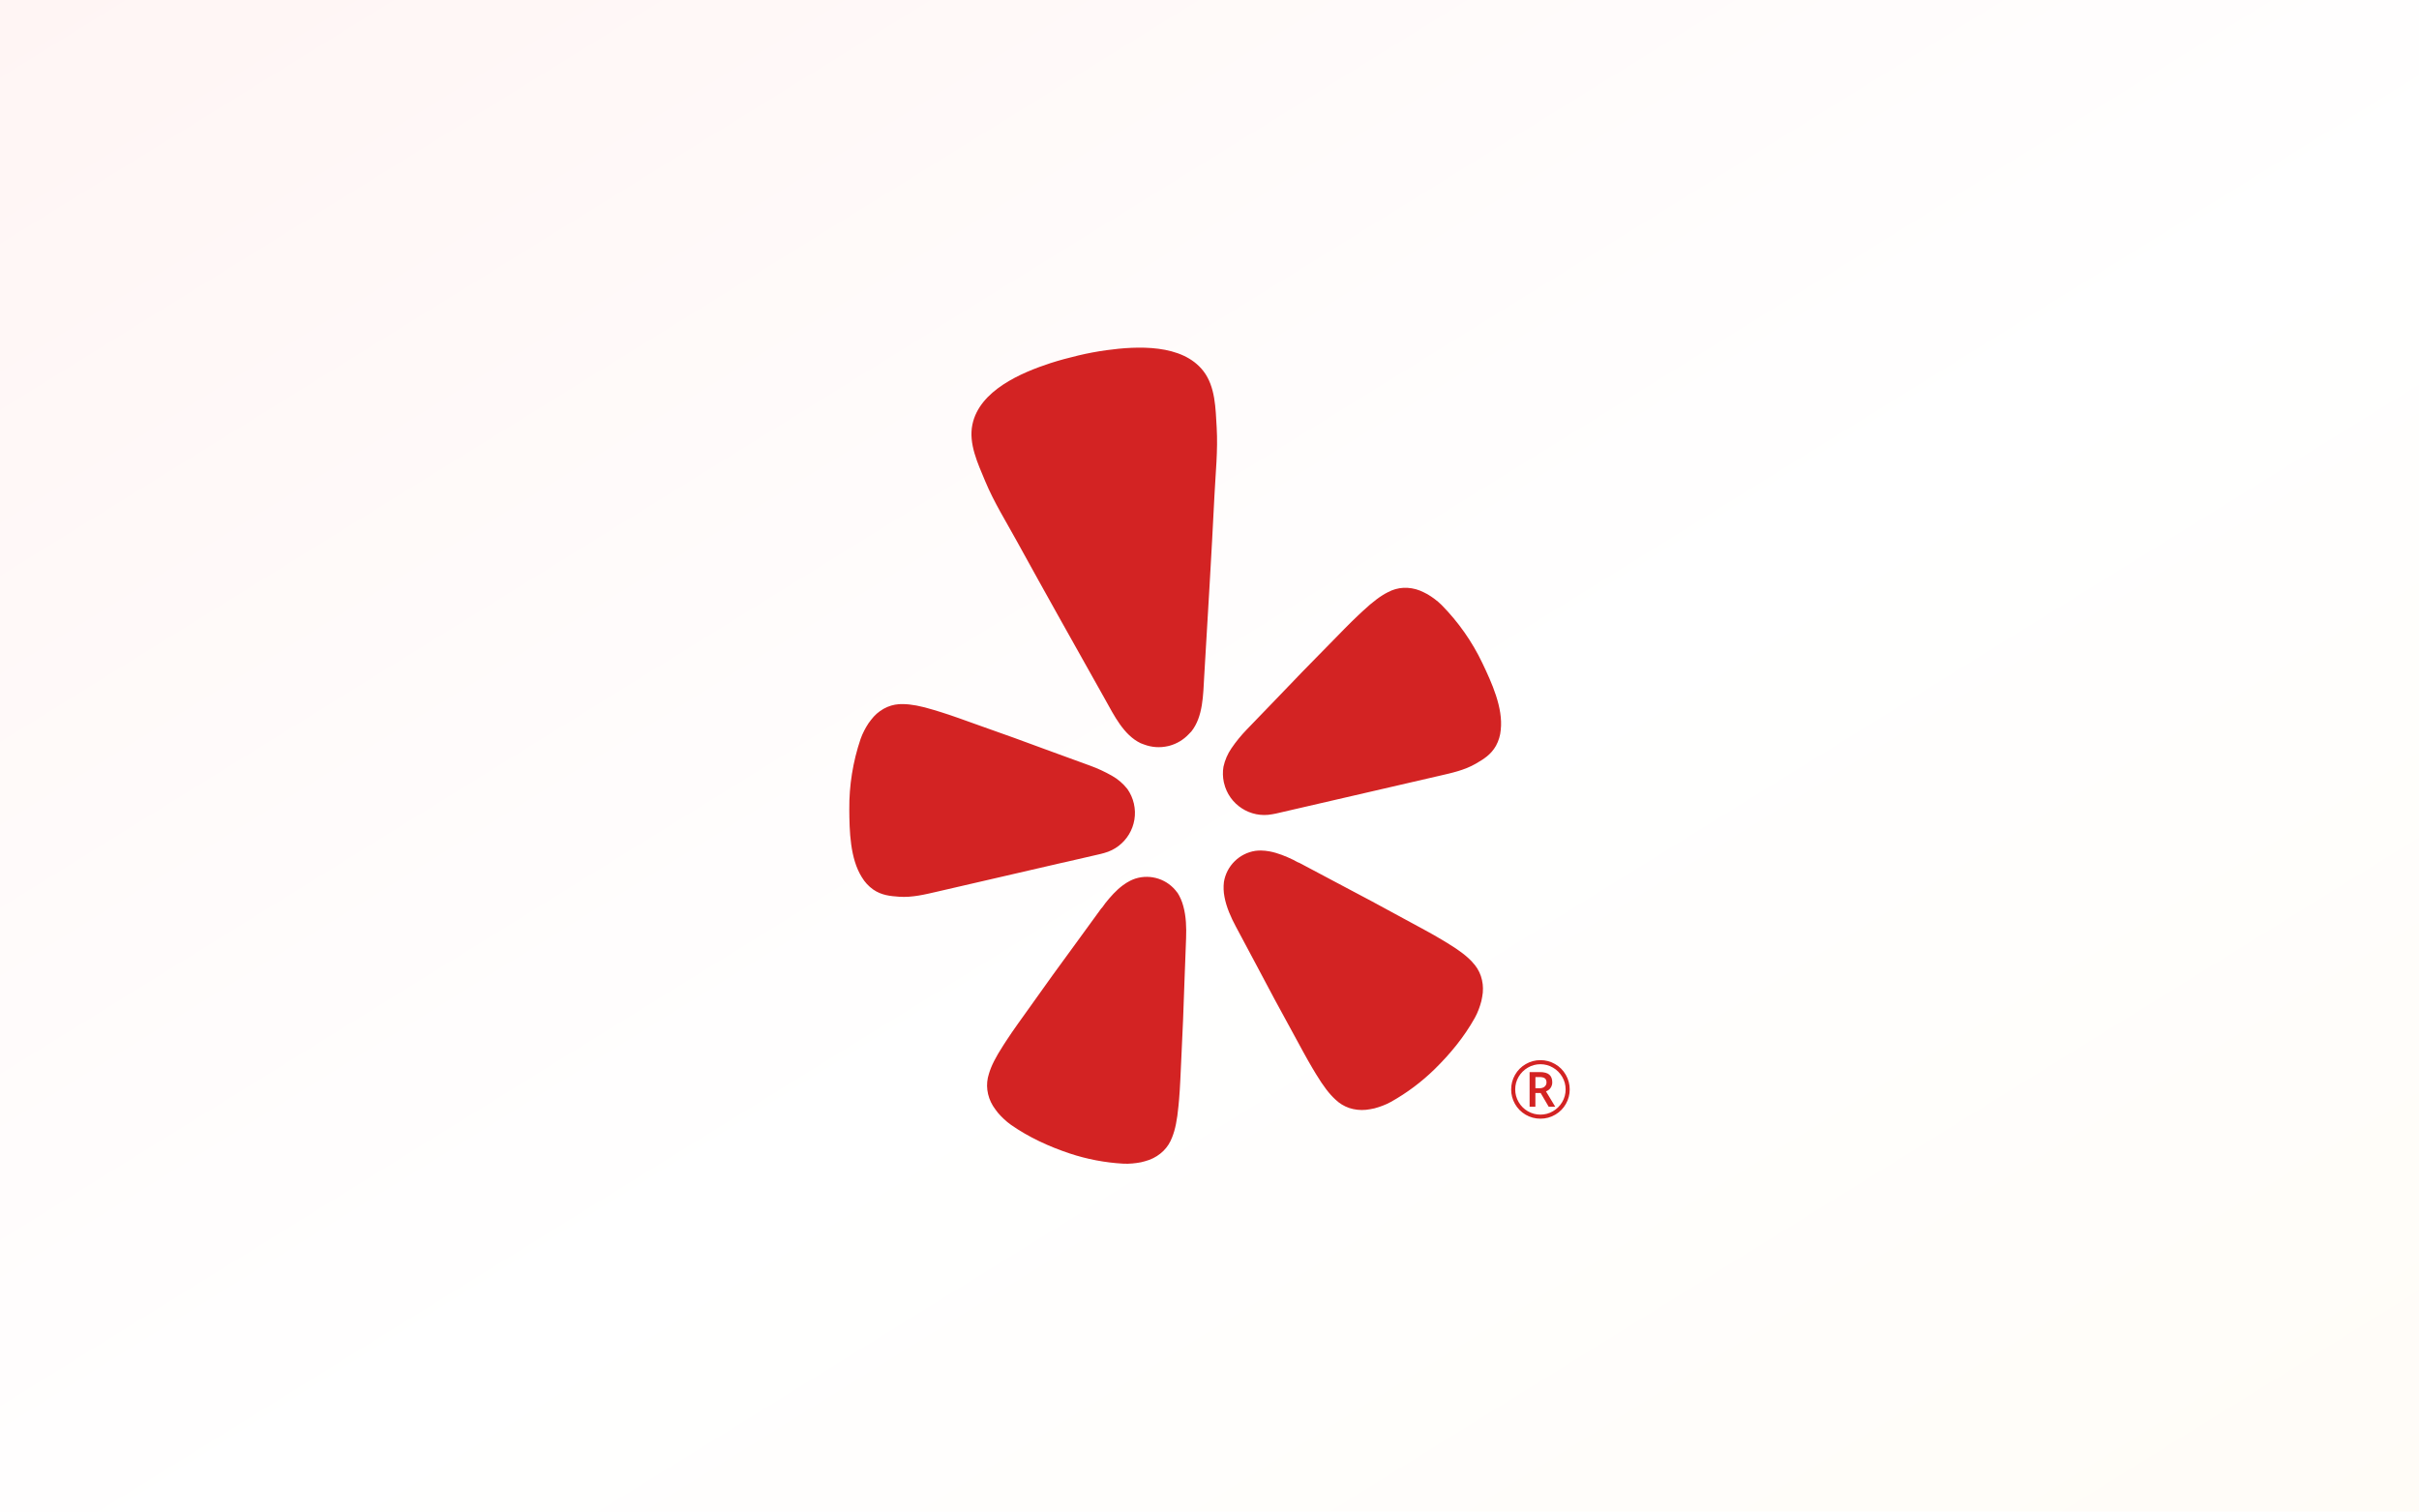
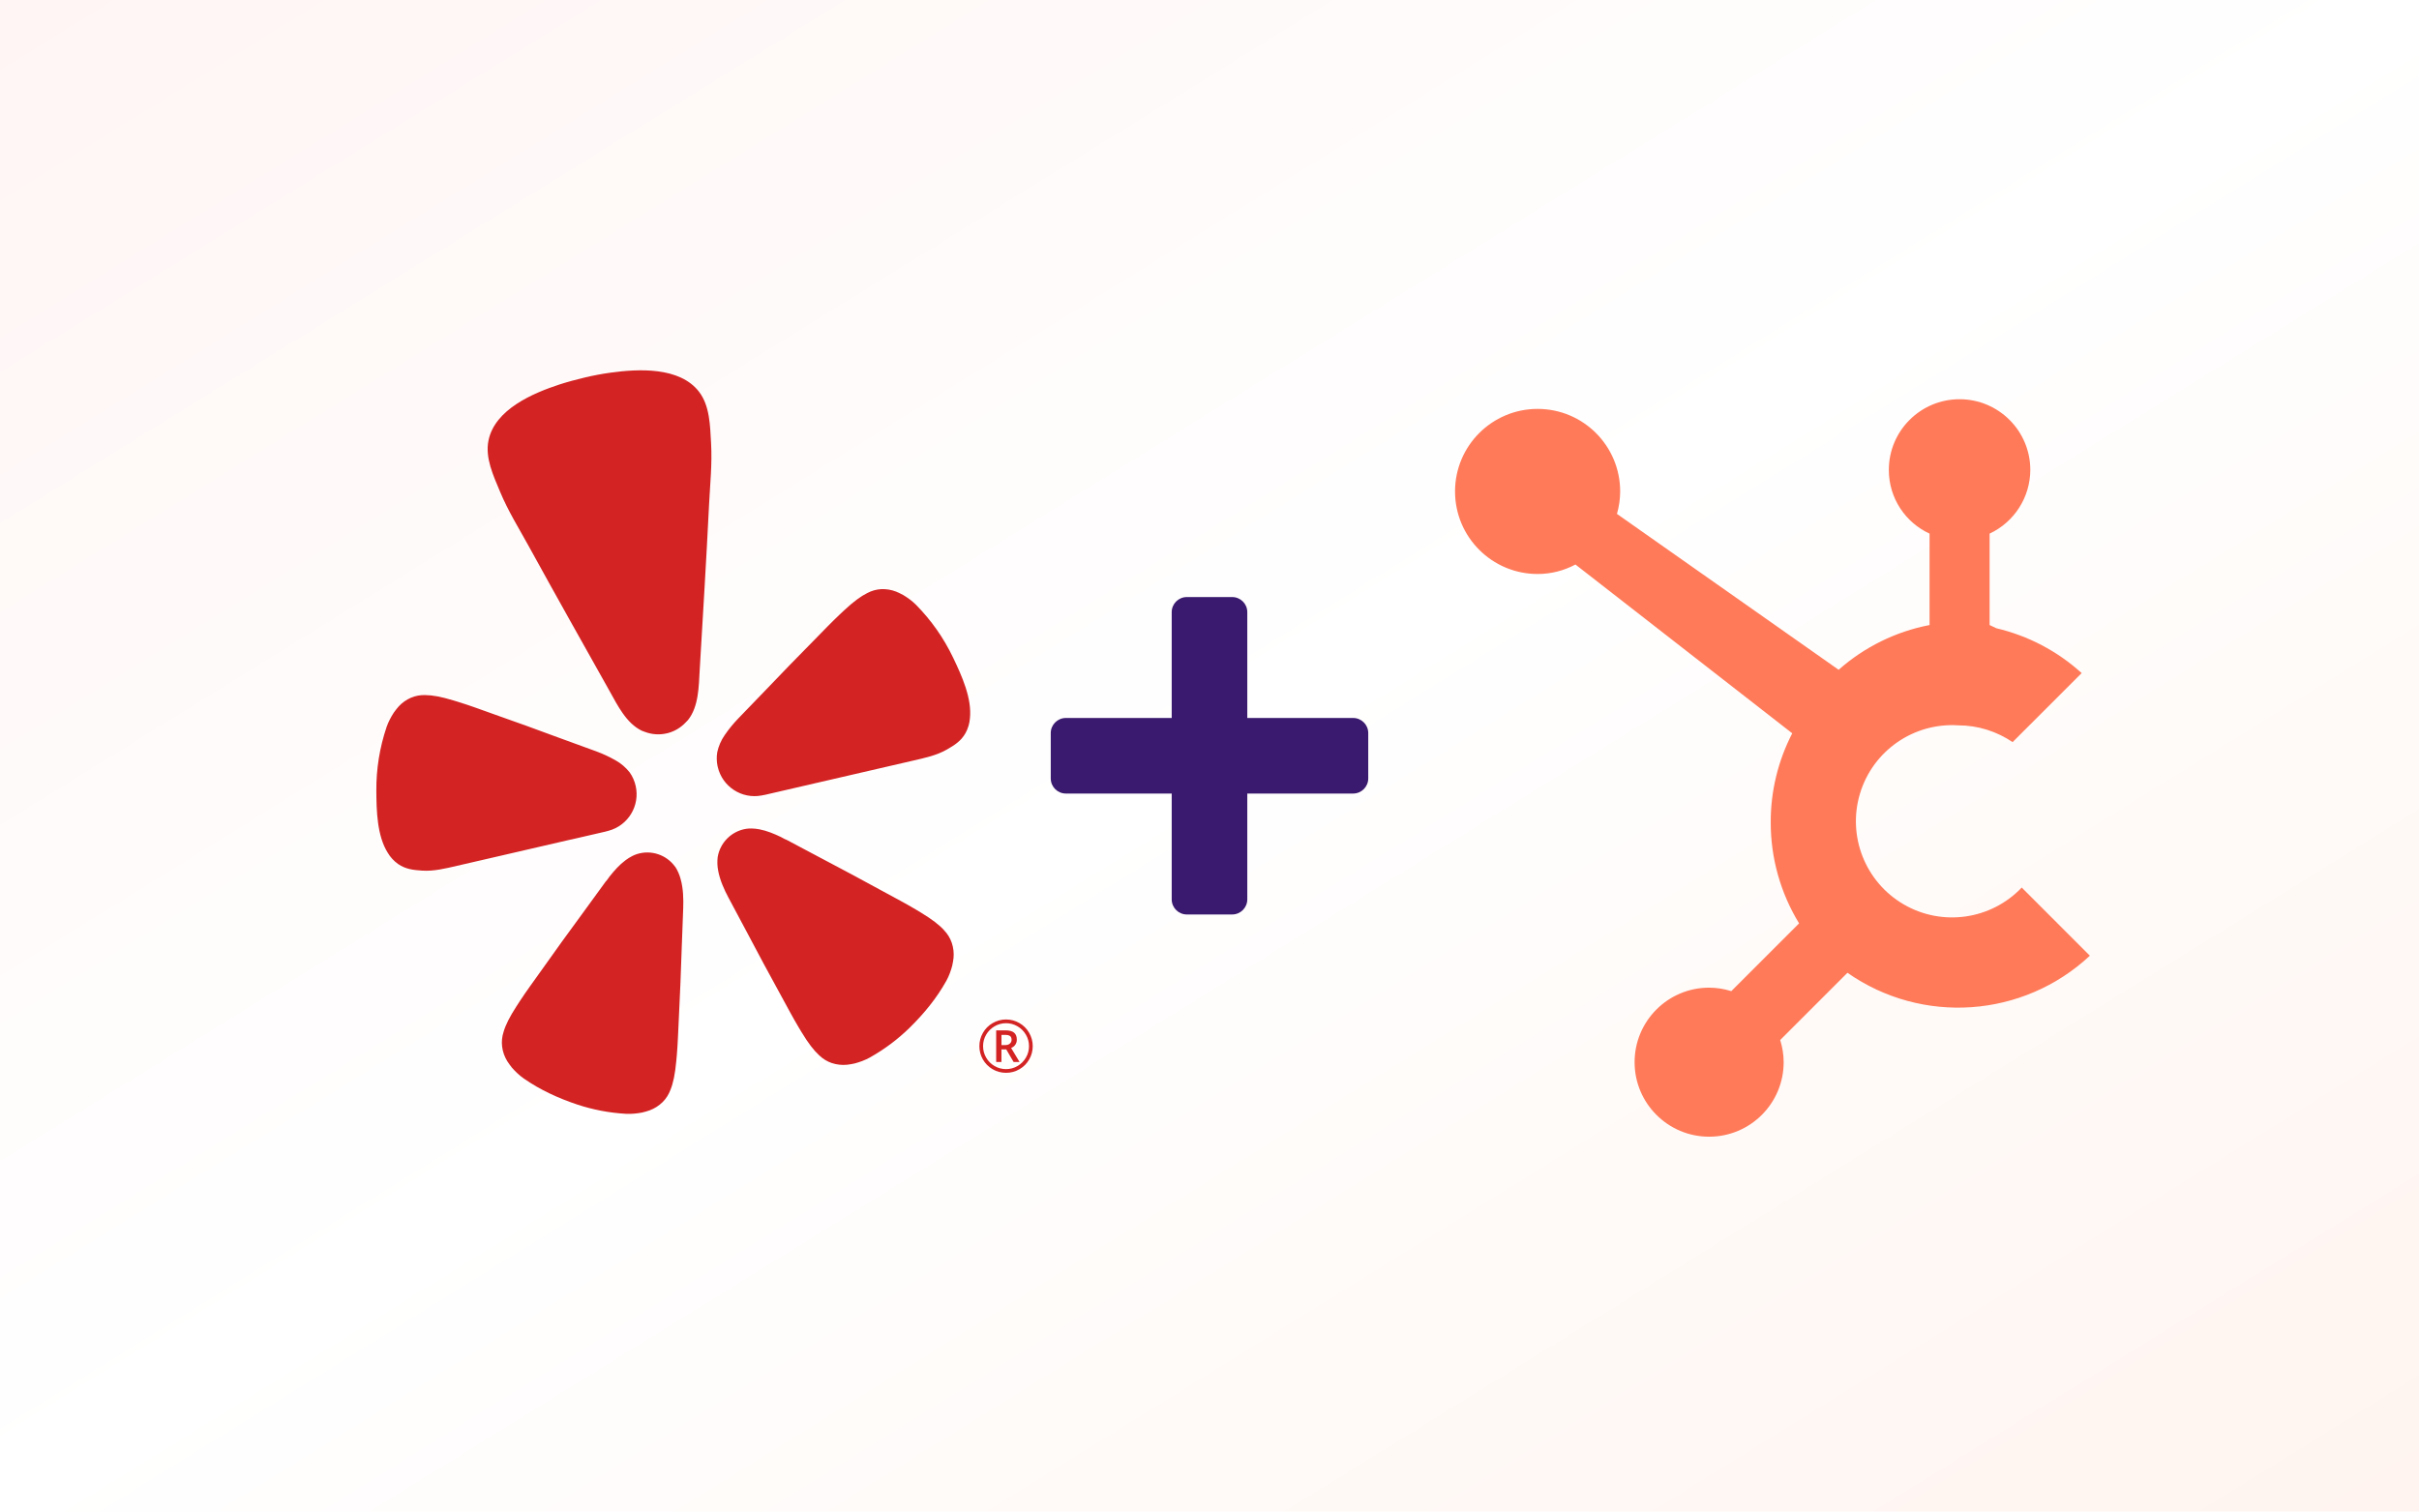
- <svg xmlns="http://www.w3.org/2000/svg" viewBox="0 0 640 400" role="img" aria-label="Yelp">
+ <svg xmlns="http://www.w3.org/2000/svg" viewBox="0 0 640 400" role="img" aria-label="Yelp plus HubSpot">
  <defs>
-     <linearGradient id="yelp-tile-bg" x1="0" y1="0" x2="1" y2="1">
+     <linearGradient id="yelp-hs-plus-bg" x1="0" y1="0" x2="1" y2="1">
      <stop offset="0%" stop-color="#fff5f4" />
-       <stop offset="55%" stop-color="#ffffff" />
-       <stop offset="100%" stop-color="#fffcf7" />
+       <stop offset="50%" stop-color="#ffffff" />
+       <stop offset="100%" stop-color="#fff4ef" />
    </linearGradient>
  </defs>
-   <rect width="640" height="400" fill="url(#yelp-tile-bg)" />
-   <g transform="translate(212 92) scale(9)">
+   <rect width="640" height="400" fill="url(#yelp-hs-plus-bg)" />
+   <g transform="translate(88 98) scale(8.2)">
    <path fill="#d32323" d="m7.689 15.142-3.671.848c-.377.087-.755.183-1.145.155-.261-.019-.512-.041-.761-.213a1.179 1.179 0 0 1-.331-.359c-.349-.552-.366-1.366-.37-2a6.287 6.287 0 0 1 .331-2.064 1.857 1.857 0 0 1 .107-.247 2.343 2.343 0 0 1 .126-.216 2.457 2.457 0 0 1 .156-.198 1.174 1.174 0 0 1 .399-.283 1.082 1.082 0 0 1 .459-.084c.235.002.514.052.91.173.056.019.124.038.186.057.328.101.705.24 1.15.399.686.24 1.366.487 2.046.74l1.212.442c.222.081.436.18.641.297.174.098.327.23.451.387a1.217 1.217 0 0 1 .192.431 1.22 1.22 0 0 1-.872 1.452c-.047.015-.085.024-.108.029l-1.105.255-.003-.001zM18.821 7.565a1.851 1.851 0 0 0-.204-.175 2.408 2.408 0 0 0-.208-.139 2.361 2.361 0 0 0-.227-.109 1.171 1.171 0 0 0-.482-.08 1.086 1.086 0 0 0-.45.126c-.211.105-.439.273-.742.555-.042.042-.095.089-.142.133-.25.235-.529.525-.86.863a114.636 114.636 0 0 0-1.517 1.563l-.896.929a4.19 4.19 0 0 0-.447.548 1.541 1.541 0 0 0-.236.546 1.22 1.22 0 0 0 .011.452l.005.02a1.218 1.218 0 0 0 1.418.923 1.162 1.162 0 0 0 .111-.021l4.778-1.104c.377-.087.759-.167 1.097-.363.227-.132.443-.262.591-.525a1.179 1.179 0 0 0 .141-.468c.073-.651-.267-1.391-.54-1.963a6.279 6.279 0 0 0-1.2-1.71zM8.97.075a8.672 8.672 0 0 0-.83.156c-.275.066-.548.138-.815.224-.868.284-2.088.806-2.295 1.806-.117.566.16 1.144.374 1.66.26.625.614 1.189.937 1.778.854 1.554 1.724 3.099 2.592 4.646.259.462.542 1.046 1.043 1.286a1.058 1.058 0 0 0 .101.038c.225.085.47.102.704.047a4.301 4.301 0 0 0 .042-.01 1.214 1.214 0 0 0 .566-.34 1.103 1.103 0 0 0 .079-.082c.346-.435.345-1.083.376-1.613.104-1.771.214-3.542.301-5.314.033-.671.105-1.333.066-2.01-.033-.558-.037-1.198-.389-1.656-.622-.807-1.948-.741-2.852-.616zm2.084 15.95a1.105 1.105 0 0 0-1.231-.414 1.14 1.14 0 0 0-.153.063 1.481 1.481 0 0 0-.217.135c-.199.147-.367.339-.52.531-.039.049-.074.114-.12.156l-.769 1.057a113.917 113.917 0 0 0-1.291 1.789c-.278.39-.518.718-.708 1.009-.036.055-.073.116-.107.165-.228.352-.357.609-.423.838a1.095 1.095 0 0 0-.046.472c.021.166.077.325.164.467.046.071.096.141.149.207a2.334 2.334 0 0 0 .175.182 1.843 1.843 0 0 0 .211.173c.53.369 1.111.634 1.722.839a6.096 6.096 0 0 0 1.572.3c.091.005.182.003.273-.006a2.388 2.388 0 0 0 .251-.035 2.386 2.386 0 0 0 .245-.071 1.193 1.193 0 0 0 .417-.266c.113-.113.199-.249.254-.399.089-.221.147-.503.186-.92.003-.059.012-.131.018-.196.03-.346.044-.753.067-1.232.037-.736.067-1.468.09-2.203 0 0 .05-1.305.049-1.306.011-.301.002-.634-.081-.934a1.396 1.396 0 0 0-.176-.405zm8.675 2.044c-.161-.176-.388-.351-.746-.568-.052-.029-.112-.067-.168-.101-.298-.179-.658-.368-1.078-.597a120.761 120.761 0 0 0-1.943-1.042l-1.151-.611c-.06-.018-.12-.061-.177-.088-.221-.106-.456-.204-.699-.25a1.492 1.492 0 0 0-.255-.026 1.153 1.153 0 0 0-.165.01 1.108 1.108 0 0 0-.923.913 1.419 1.419 0 0 0 .016.439c.056.306.193.61.335.875l.615 1.153c.342.65.688 1.296 1.044 1.941.229.42.42.78.598 1.078.034.056.072.116.101.168.217.358.392.584.569.746.115.111.252.195.403.247.158.052.326.071.492.055a2.368 2.368 0 0 0 .251-.043c.082-.022.162-.048.241-.078a1.863 1.863 0 0 0 .247-.114 6.102 6.102 0 0 0 1.282-.96c.46-.452.866-.945 1.182-1.51.044-.08.082-.163.114-.248a2.49 2.49 0 0 0 .077-.241c.019-.083.033-.167.043-.251a1.188 1.188 0 0 0-.057-.491 1.093 1.093 0 0 0-.248-.404zm2.86 3.742a.852.852 0 0 1-.111.424c-.074.132-.178.238-.311.317a.843.843 0 0 1-.439.119.847.847 0 0 1-.437-.118.853.853 0 0 1-.312-.317.855.855 0 0 1-.111-.425c0-.153.038-.296.114-.429a.841.841 0 0 1 .315-.316.849.849 0 0 1 .431-.116.851.851 0 0 1 .429.114.84.84 0 0 1 .316.315.849.849 0 0 1 .116.432zm-.12 0c0-.133-.033-.256-.1-.37s-.156-.204-.27-.27a.713.713 0 0 0-.371-.101.72.72 0 0 0-.37.1.749.749 0 0 0-.271.27.718.718 0 0 0-.1.371c0 .132.033.256.1.371a.736.736 0 0 0 .271.271.735.735 0 0 0 .37.099.721.721 0 0 0 .37-.1.742.742 0 0 0 .27-.269.719.719 0 0 0 .101-.372zm-.577.058.272.452h-.192l-.237-.405h-.155v.405h-.17v-1.02h.299c.127 0 .22.025.278.074.059.05.089.125.089.227a.279.279 0 0 1-.049.163c-.032.047-.077.081-.136.104zm-.041-.141a.153.153 0 0 0 .056-.121c0-.057-.016-.098-.049-.122-.033-.025-.085-.038-.156-.038h-.121v.329h.124c.061 0 .11-.016.146-.047z" />
  </g>
+   <g transform="translate(320 200)" fill="#3a1a6e">
+     <rect x="-10" y="-42" width="20" height="84" rx="4" />
+     <rect x="-42" y="-10" width="84" height="20" rx="4" />
+   </g>
+   <g transform="translate(372 98) scale(8.5)">
+     <path fill="#FF7A59" d="M18.164 7.93V5.084a2.198 2.198 0 0 0 1.267-1.982c0-1.216-.986-2.202-2.202-2.202s-2.202.986-2.202 2.202c0 .881.521 1.64 1.268 1.982v2.846a5.98 5.98 0 0 0-2.83 1.393L6.565 4.47a2.558 2.558 0 0 0 .1-.699 2.57 2.57 0 1 0-2.57 2.57c.427 0 .824-.107 1.178-.295l6.748 5.255a5.995 5.995 0 0 0-.67 2.772 6.01 6.01 0 0 0 .883 3.145l-2.11 2.11a2.309 2.309 0 0 0-.69-.108 2.32 2.32 0 1 0 2.32 2.32c0-.24-.04-.47-.108-.69l2.093-2.093a6.01 6.01 0 0 0 7.546-.532l-2.121-2.122a2.993 2.993 0 1 1-1.98-5.05c.628 0 1.21.194 1.696.522l2.149-2.149a5.99 5.99 0 0 0-2.656-1.396z" />
+   </g>
</svg>
